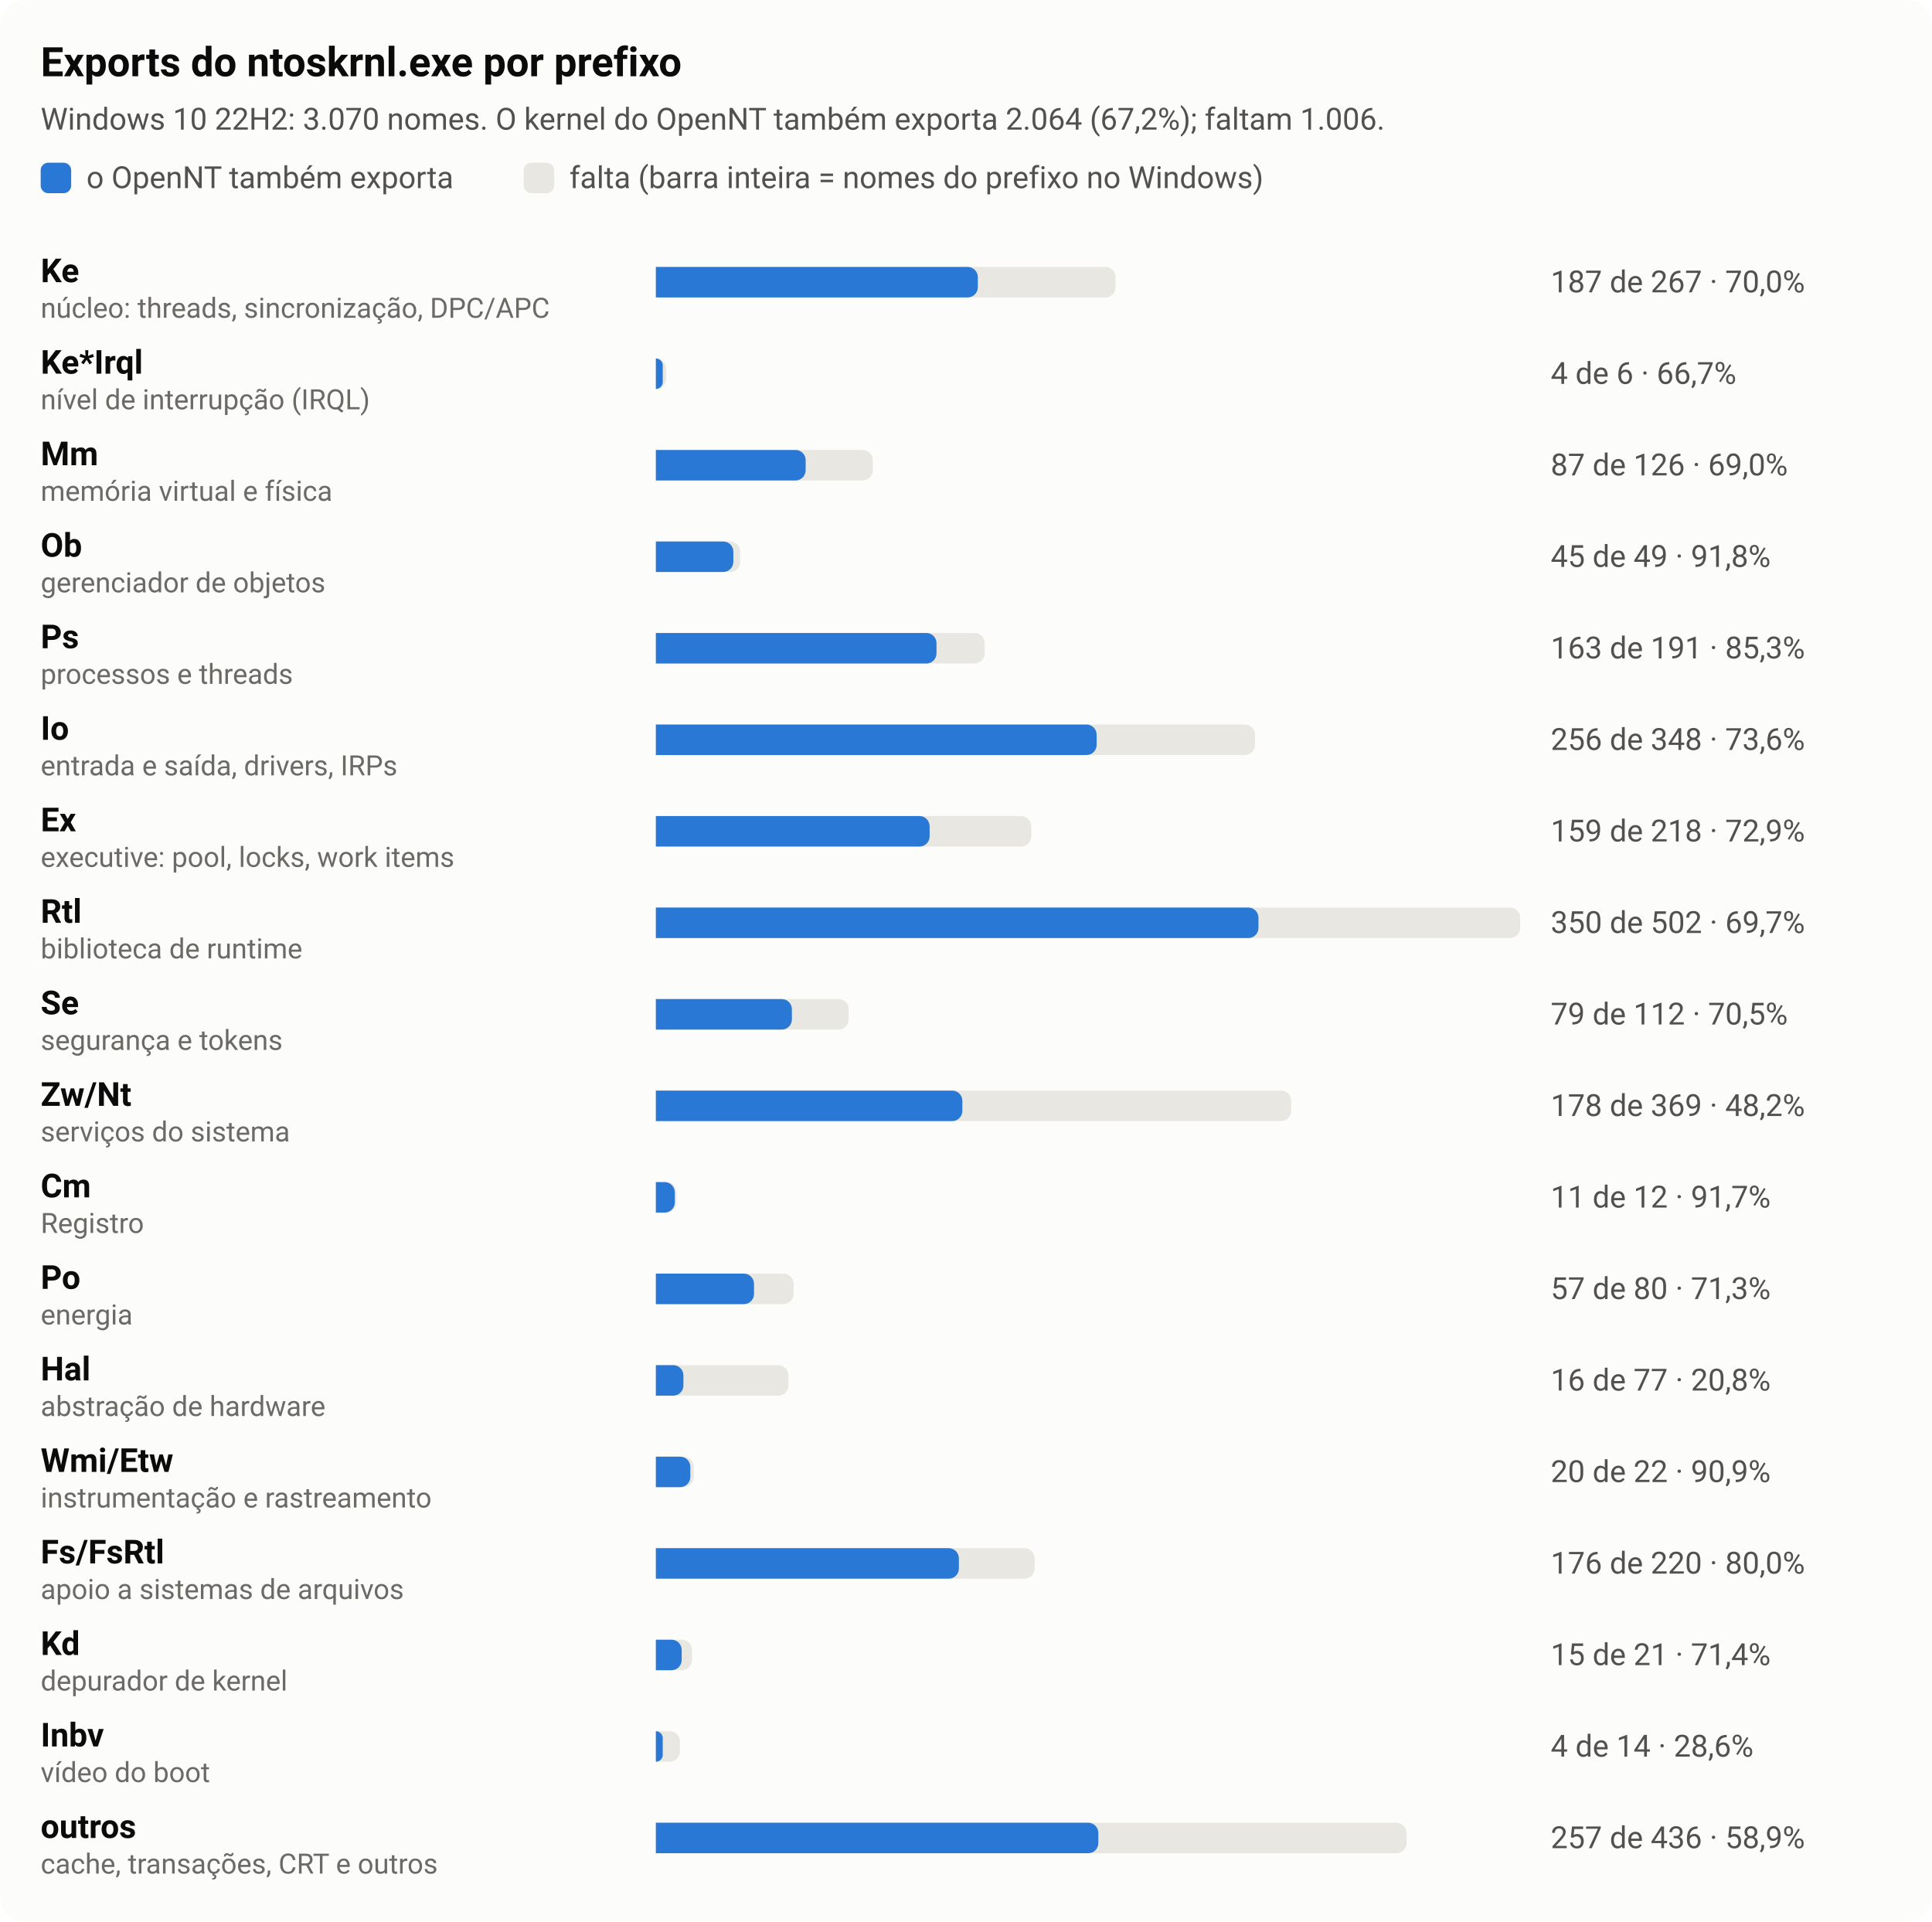
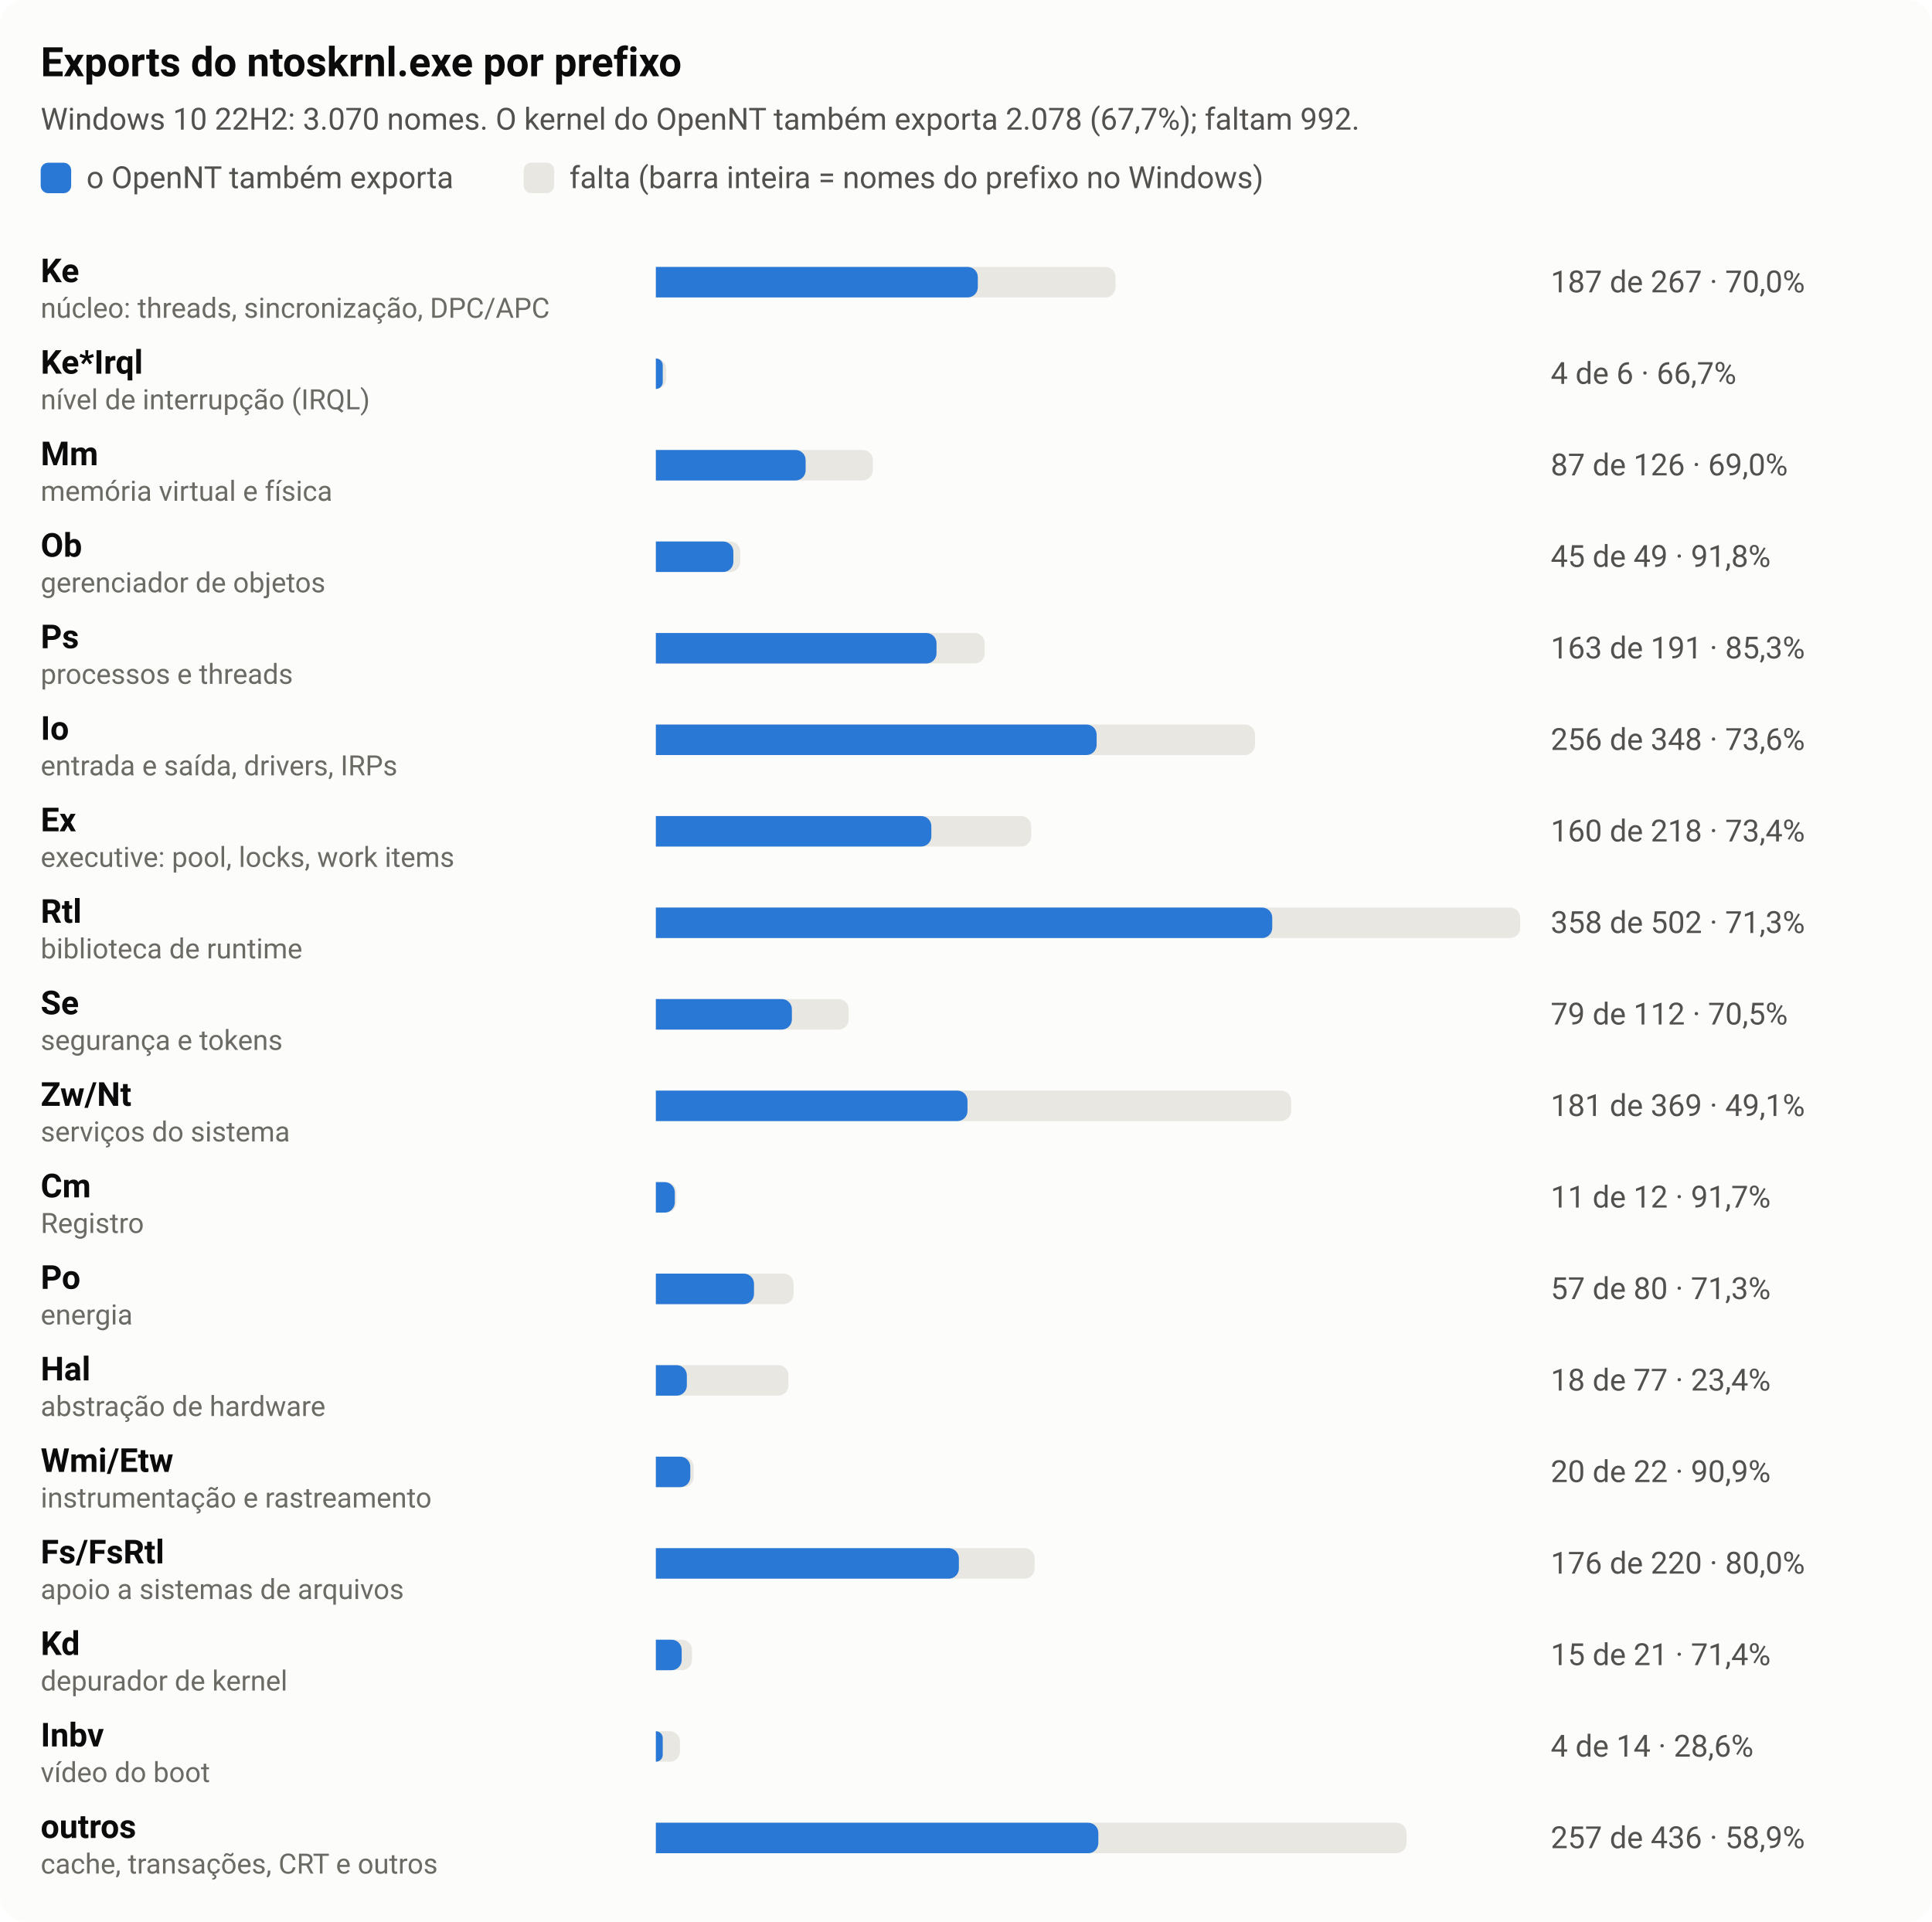
<svg xmlns="http://www.w3.org/2000/svg" width="760" height="756" viewBox="0 0 760 756" role="img" aria-labelledby="pc-title">
  <style>.pc-bg{fill:#fcfcfb}.pc-t{font:600 16px system-ui,-apple-system,Segoe UI,Roboto,sans-serif;fill:#0b0b0b}.pc-s,.pc-v{font:12px system-ui,-apple-system,Segoe UI,Roboto,sans-serif;fill:#52514e}.pc-v{font-variant-numeric:tabular-nums}.pc-l{font:600 13px system-ui,-apple-system,Segoe UI,Roboto,sans-serif;fill:#0b0b0b}.pc-m{font:11px system-ui,-apple-system,Segoe UI,Roboto,sans-serif;fill:#6b6a65}.pc-k{fill:#e8e7e1}.pc-a{fill:#2a78d6}@media (prefers-color-scheme:dark){.pc-bg{fill:#1a1a19}.pc-t,.pc-l{fill:#f0efec}.pc-s,.pc-v{fill:#c3c2b7}.pc-m{fill:#9d9b94}.pc-k{fill:#2c2c2a}.pc-a{fill:#3987e5}}</style>
  <rect class="pc-bg" width="760" height="756" rx="10" />
  <text class="pc-t" x="16" y="30">Exports do ntoskrnl.exe por prefixo</text>
-   <text class="pc-s" x="16" y="51">Windows 10 22H2: 3.070 nomes. O kernel do OpenNT também exporta 2.064 (67,2%); faltam 1.006.</text>
+   <text class="pc-s" x="16" y="51">Windows 10 22H2: 3.070 nomes. O kernel do OpenNT também exporta 2.078 (67,7%); faltam 992.</text>
  <rect class="pc-a" x="16" y="64" width="12" height="12" rx="3" />
  <text class="pc-v" x="34" y="74">o OpenNT também exporta</text>
  <rect class="pc-k" x="206" y="64" width="12" height="12" rx="3" />
  <text class="pc-v" x="224" y="74">falta (barra inteira = nomes do prefixo no Windows)</text>
  <g>
    <text class="pc-l" x="16" y="111">Ke</text>
    <text class="pc-m" x="16" y="125">núcleo: threads, sincronização, DPC/APC</text>
    <path class="pc-k" d="M258.0 105.0h176.84a4 4 0 0 1 4 4v4a4 4 0 0 1 -4 4h-176.84z" />
    <path class="pc-a" d="M258.0 105.0h122.65a4 4 0 0 1 4 4v4a4 4 0 0 1 -4 4h-122.65z" />
    <text class="pc-v" x="610" y="115">187 de 267 · 70,0%</text>
  </g>
  <g>
    <text class="pc-l" x="16" y="147">Ke*Irql</text>
    <text class="pc-m" x="16" y="161">nível de interrupção (IRQL)</text>
    <path class="pc-k" d="M258.0 141.0h0.06a4 4 0 0 1 4 4v4a4 4 0 0 1 -4 4h-0.06z" />
    <path class="pc-a" d="M258.0 141.0h0.00a2.709 2.709 0 0 1 2.709 2.709v6.582a2.709 2.709 0 0 1 -2.709 2.709h-0.00z" />
    <text class="pc-v" x="610" y="151">4 de 6 · 66,7%</text>
  </g>
  <g>
    <text class="pc-l" x="16" y="183">Mm</text>
    <text class="pc-m" x="16" y="197">memória virtual e física</text>
    <path class="pc-k" d="M258.0 177.0h81.34a4 4 0 0 1 4 4v4a4 4 0 0 1 -4 4h-81.34z" />
    <path class="pc-a" d="M258.0 177.0h54.92a4 4 0 0 1 4 4v4a4 4 0 0 1 -4 4h-54.92z" />
    <text class="pc-v" x="610" y="187">87 de 126 · 69,0%</text>
  </g>
  <g>
    <text class="pc-l" x="16" y="219">Ob</text>
    <text class="pc-m" x="16" y="233">gerenciador de objetos</text>
    <path class="pc-k" d="M258.0 213.0h29.19a4 4 0 0 1 4 4v4a4 4 0 0 1 -4 4h-29.19z" />
    <path class="pc-a" d="M258.0 213.0h26.48a4 4 0 0 1 4 4v4a4 4 0 0 1 -4 4h-26.48z" />
    <text class="pc-v" x="610" y="223">45 de 49 · 91,8%</text>
  </g>
  <g>
    <text class="pc-l" x="16" y="255">Ps</text>
    <text class="pc-m" x="16" y="269">processos e threads</text>
    <path class="pc-k" d="M258.0 249.0h125.36a4 4 0 0 1 4 4v4a4 4 0 0 1 -4 4h-125.36z" />
    <path class="pc-a" d="M258.0 249.0h106.40a4 4 0 0 1 4 4v4a4 4 0 0 1 -4 4h-106.40z" />
    <text class="pc-v" x="610" y="259">163 de 191 · 85,3%</text>
  </g>
  <g>
    <text class="pc-l" x="16" y="291">Io</text>
    <text class="pc-m" x="16" y="305">entrada e saída, drivers, IRPs</text>
    <path class="pc-k" d="M258.0 285.0h231.70a4 4 0 0 1 4 4v4a4 4 0 0 1 -4 4h-231.70z" />
    <path class="pc-a" d="M258.0 285.0h169.39a4 4 0 0 1 4 4v4a4 4 0 0 1 -4 4h-169.39z" />
    <text class="pc-v" x="610" y="295">256 de 348 · 73,6%</text>
  </g>
  <g>
    <text class="pc-l" x="16" y="327">Ex</text>
    <text class="pc-m" x="16" y="341">executive: pool, locks, work items</text>
    <path class="pc-k" d="M258.0 321.0h143.65a4 4 0 0 1 4 4v4a4 4 0 0 1 -4 4h-143.65z" />
-     <path class="pc-a" d="M258.0 321.0h103.69a4 4 0 0 1 4 4v4a4 4 0 0 1 -4 4h-103.69z" />
-     <text class="pc-v" x="610" y="331">159 de 218 · 72,9%</text>
+     <path class="pc-a" d="M258.0 321.0h104.37a4 4 0 0 1 4 4v4a4 4 0 0 1 -4 4h-104.37z" />
+     <text class="pc-v" x="610" y="331">160 de 218 · 73,4%</text>
  </g>
  <g>
    <text class="pc-l" x="16" y="363">Rtl</text>
    <text class="pc-m" x="16" y="377">biblioteca de runtime</text>
    <path class="pc-k" d="M258.0 357.0h336.00a4 4 0 0 1 4 4v4a4 4 0 0 1 -4 4h-336.00z" />
-     <path class="pc-a" d="M258.0 357.0h233.05a4 4 0 0 1 4 4v4a4 4 0 0 1 -4 4h-233.05z" />
-     <text class="pc-v" x="610" y="367">350 de 502 · 69,7%</text>
+     <path class="pc-a" d="M258.0 357.0h238.47a4 4 0 0 1 4 4v4a4 4 0 0 1 -4 4h-238.47z" />
+     <text class="pc-v" x="610" y="367">358 de 502 · 71,3%</text>
  </g>
  <g>
    <text class="pc-l" x="16" y="399">Se</text>
    <text class="pc-m" x="16" y="413">segurança e tokens</text>
    <path class="pc-k" d="M258.0 393.0h71.86a4 4 0 0 1 4 4v4a4 4 0 0 1 -4 4h-71.86z" />
    <path class="pc-a" d="M258.0 393.0h49.51a4 4 0 0 1 4 4v4a4 4 0 0 1 -4 4h-49.51z" />
    <text class="pc-v" x="610" y="403">79 de 112 · 70,5%</text>
  </g>
  <g>
    <text class="pc-l" x="16" y="435">Zw/Nt</text>
    <text class="pc-m" x="16" y="449">serviços do sistema</text>
    <path class="pc-k" d="M258.0 429.0h245.92a4 4 0 0 1 4 4v4a4 4 0 0 1 -4 4h-245.92z" />
-     <path class="pc-a" d="M258.0 429.0h116.56a4 4 0 0 1 4 4v4a4 4 0 0 1 -4 4h-116.56z" />
-     <text class="pc-v" x="610" y="439">178 de 369 · 48,2%</text>
+     <path class="pc-a" d="M258.0 429.0h118.59a4 4 0 0 1 4 4v4a4 4 0 0 1 -4 4h-118.59z" />
+     <text class="pc-v" x="610" y="439">181 de 369 · 49,1%</text>
  </g>
  <g>
    <text class="pc-l" x="16" y="471">Cm</text>
    <text class="pc-m" x="16" y="485">Registro</text>
    <path class="pc-k" d="M258.0 465.0h4.13a4 4 0 0 1 4 4v4a4 4 0 0 1 -4 4h-4.13z" />
    <path class="pc-a" d="M258.0 465.0h3.45a4 4 0 0 1 4 4v4a4 4 0 0 1 -4 4h-3.45z" />
    <text class="pc-v" x="610" y="475">11 de 12 · 91,7%</text>
  </g>
  <g>
    <text class="pc-l" x="16" y="507">Po</text>
    <text class="pc-m" x="16" y="521">energia</text>
    <path class="pc-k" d="M258.0 501.0h50.18a4 4 0 0 1 4 4v4a4 4 0 0 1 -4 4h-50.18z" />
    <path class="pc-a" d="M258.0 501.0h34.61a4 4 0 0 1 4 4v4a4 4 0 0 1 -4 4h-34.61z" />
    <text class="pc-v" x="610" y="511">57 de 80 · 71,3%</text>
  </g>
  <g>
    <text class="pc-l" x="16" y="543">Hal</text>
    <text class="pc-m" x="16" y="557">abstração de hardware</text>
    <path class="pc-k" d="M258.0 537.0h48.15a4 4 0 0 1 4 4v4a4 4 0 0 1 -4 4h-48.15z" />
-     <path class="pc-a" d="M258.0 537.0h6.84a4 4 0 0 1 4 4v4a4 4 0 0 1 -4 4h-6.84z" />
-     <text class="pc-v" x="610" y="547">16 de 77 · 20,8%</text>
+     <path class="pc-a" d="M258.0 537.0h8.19a4 4 0 0 1 4 4v4a4 4 0 0 1 -4 4h-8.19z" />
+     <text class="pc-v" x="610" y="547">18 de 77 · 23,4%</text>
  </g>
  <g>
    <text class="pc-l" x="16" y="579">Wmi/Etw</text>
    <text class="pc-m" x="16" y="593">instrumentação e rastreamento</text>
    <path class="pc-k" d="M258.0 573.0h10.90a4 4 0 0 1 4 4v4a4 4 0 0 1 -4 4h-10.90z" />
    <path class="pc-a" d="M258.0 573.0h9.55a4 4 0 0 1 4 4v4a4 4 0 0 1 -4 4h-9.55z" />
    <text class="pc-v" x="610" y="583">20 de 22 · 90,9%</text>
  </g>
  <g>
    <text class="pc-l" x="16" y="615">Fs/FsRtl</text>
    <text class="pc-m" x="16" y="629">apoio a sistemas de arquivos</text>
    <path class="pc-k" d="M258.0 609.0h145.00a4 4 0 0 1 4 4v4a4 4 0 0 1 -4 4h-145.00z" />
    <path class="pc-a" d="M258.0 609.0h115.20a4 4 0 0 1 4 4v4a4 4 0 0 1 -4 4h-115.20z" />
    <text class="pc-v" x="610" y="619">176 de 220 · 80,0%</text>
  </g>
  <g>
    <text class="pc-l" x="16" y="651">Kd</text>
    <text class="pc-m" x="16" y="665">depurador de kernel</text>
    <path class="pc-k" d="M258.0 645.0h10.22a4 4 0 0 1 4 4v4a4 4 0 0 1 -4 4h-10.22z" />
    <path class="pc-a" d="M258.0 645.0h6.16a4 4 0 0 1 4 4v4a4 4 0 0 1 -4 4h-6.16z" />
    <text class="pc-v" x="610" y="655">15 de 21 · 71,4%</text>
  </g>
  <g>
    <text class="pc-l" x="16" y="687">Inbv</text>
    <text class="pc-m" x="16" y="701">vídeo do boot</text>
    <path class="pc-k" d="M258.0 681.0h5.48a4 4 0 0 1 4 4v4a4 4 0 0 1 -4 4h-5.48z" />
    <path class="pc-a" d="M258.0 681.0h0.00a2.709 2.709 0 0 1 2.709 2.709v6.582a2.709 2.709 0 0 1 -2.709 2.709h-0.00z" />
    <text class="pc-v" x="610" y="691">4 de 14 · 28,6%</text>
  </g>
  <g>
    <text class="pc-l" x="16" y="723">outros</text>
    <text class="pc-m" x="16" y="737">cache, transações, CRT e outros</text>
    <path class="pc-k" d="M258.0 717.0h291.30a4 4 0 0 1 4 4v4a4 4 0 0 1 -4 4h-291.30z" />
    <path class="pc-a" d="M258.0 717.0h170.06a4 4 0 0 1 4 4v4a4 4 0 0 1 -4 4h-170.06z" />
    <text class="pc-v" x="610" y="727">257 de 436 · 58,9%</text>
  </g>
</svg>
